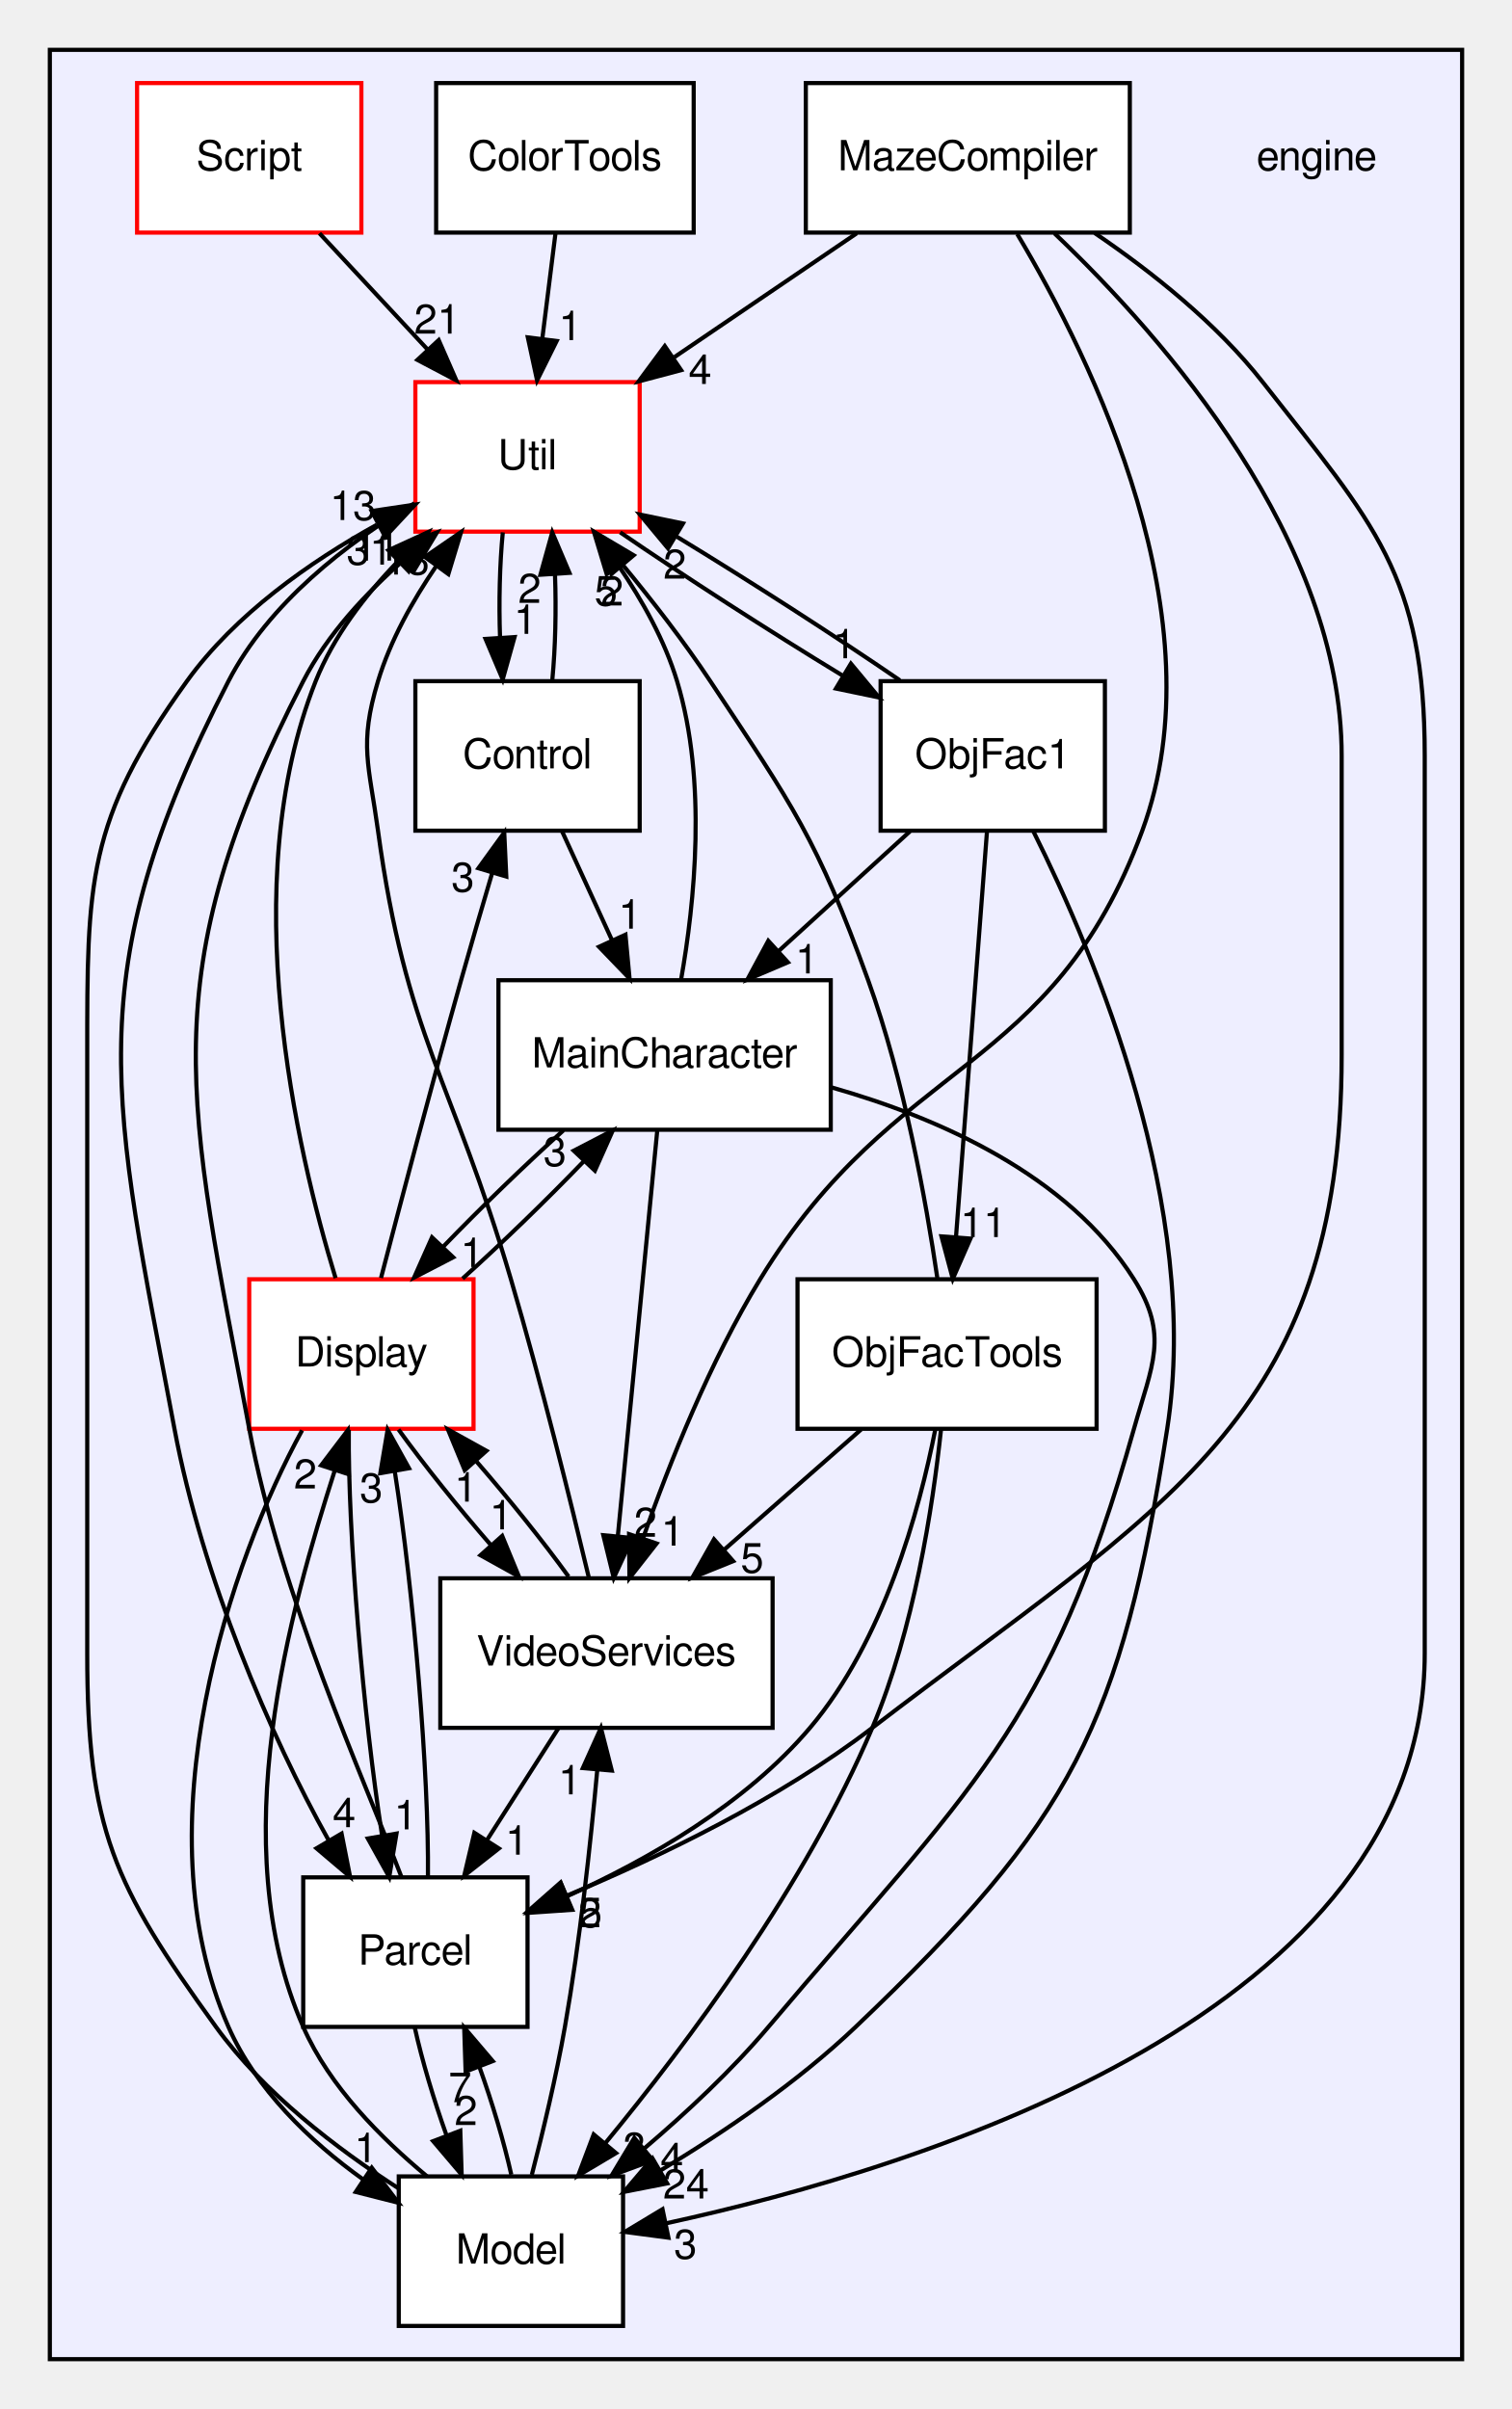
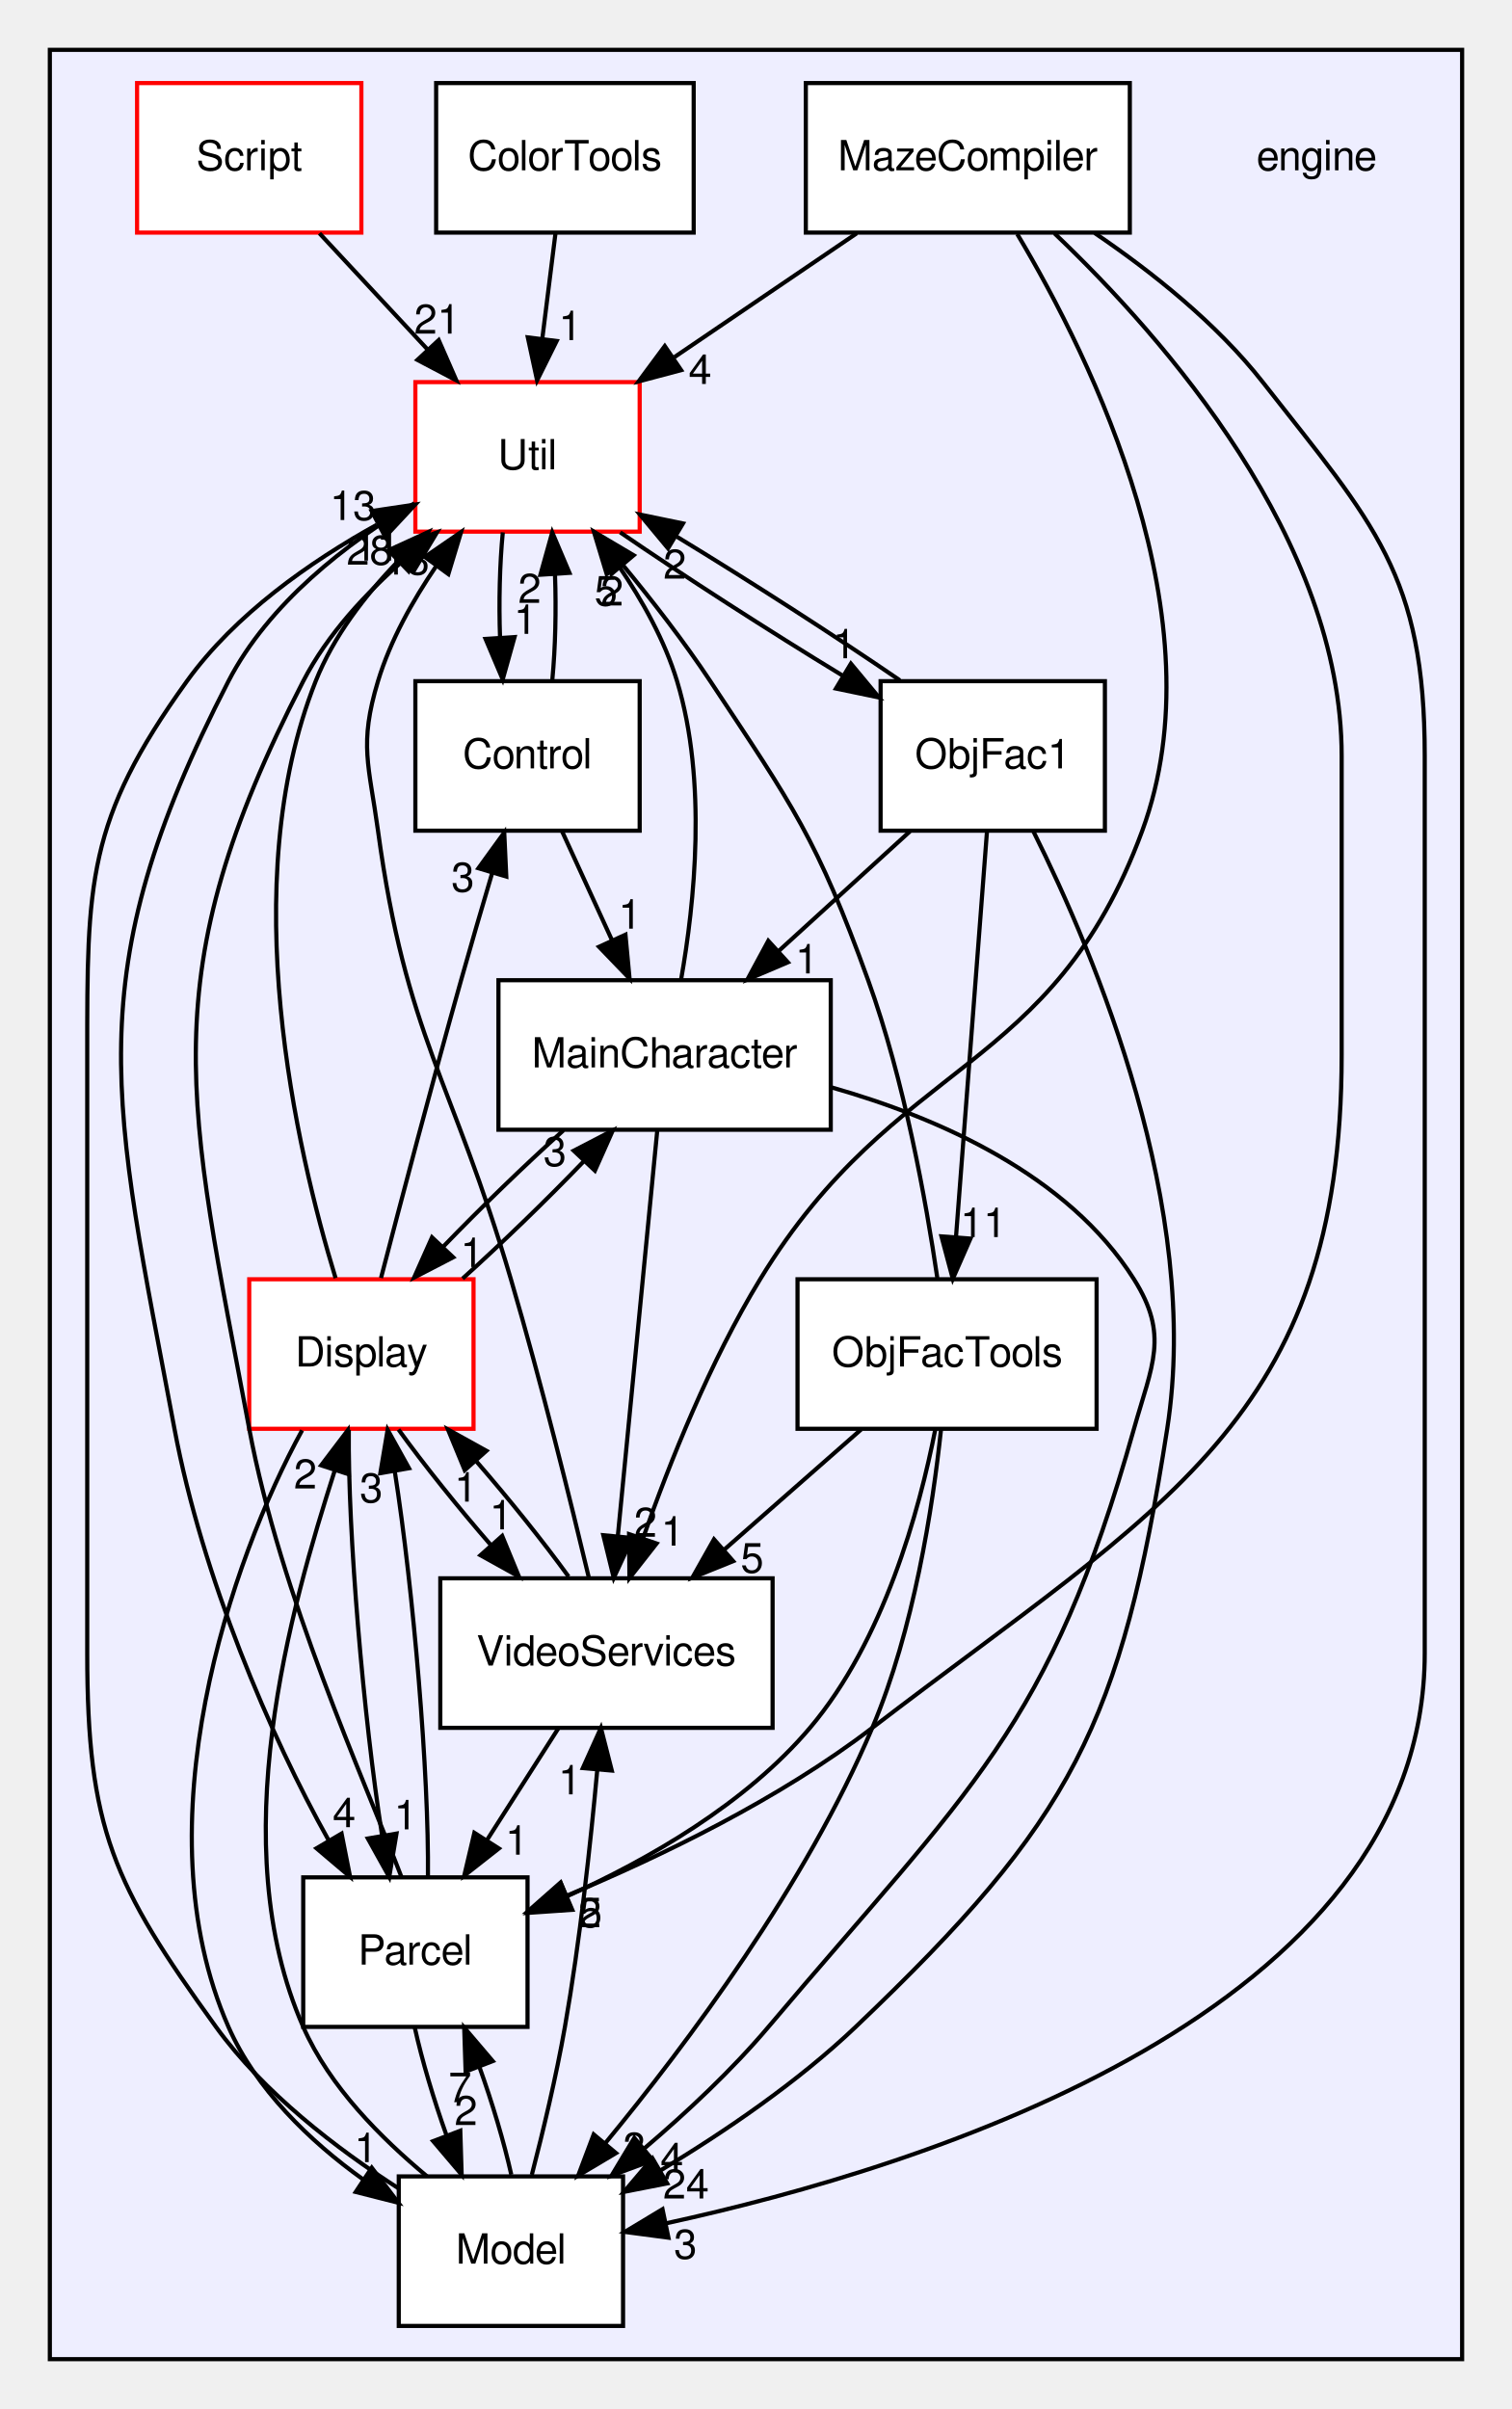
<svg xmlns="http://www.w3.org/2000/svg" xmlns:xlink="http://www.w3.org/1999/xlink" width="364pt" height="580pt" viewBox="0.00 0.00 364.00 580.00">
  <g id="graph1" class="graph" transform="scale(1 1) rotate(0) translate(4 576)">
    <g id="graph2" class="cluster">
      <a xlink:href="dir_996f45160da62e1a3d7f6046fad68f51.html" target="_top">
        <polygon fill="#eeeeff" stroke="black" points="8,-8 8,-564 348,-564 348,-8 8,-8" />
      </a>
    </g>
    <g id="node2" class="node">
      <text text-anchor="middle" x="313" y="-535" font-family="FreeSans" font-size="10.00">engine</text>
    </g>
    <g id="node3" class="node">
      <a xlink:href="dir_b64b6649c7053983cbee0ddd1f8a55f4.html" target="_top" xlink:title="ColorTools">
        <polygon fill="white" stroke="black" points="163,-556 101,-556 101,-520 163,-520 163,-556" />
        <text text-anchor="middle" x="132" y="-535" font-family="FreeSans" font-size="10.00">ColorTools</text>
      </a>
    </g>
    <g id="node13" class="node">
      <a xlink:href="dir_0934fd95ceeb46aa22ccb2d1831dae0f.html" target="_top" xlink:title="Util">
        <polygon fill="white" stroke="red" points="150,-484 96,-484 96,-448 150,-448 150,-484" />
        <text text-anchor="middle" x="123" y="-463" font-family="FreeSans" font-size="10.00">Util</text>
      </a>
    </g>
    <g id="edge63" class="edge">
      <path fill="none" stroke="black" d="M129.729,-519.831C128.766,-512.131 127.622,-502.974 126.552,-494.417" />
      <polygon fill="black" stroke="black" points="130.015,-493.902 125.302,-484.413 123.069,-494.77 130.015,-493.902" />
      <a xlink:href="dir_000013_000008.html" target="_top" xlink:title="1">
        <text text-anchor="middle" x="133.278" y="-494.117" font-family="FreeSans" font-size="10.00">1</text>
      </a>
    </g>
    <g id="node4" class="node">
      <a xlink:href="dir_26ccc65b240ef770bfb5832383ef26b1.html" target="_top" xlink:title="Control">
        <polygon fill="white" stroke="black" points="150,-412 96,-412 96,-376 150,-376 150,-412" />
        <text text-anchor="middle" x="123" y="-391" font-family="FreeSans" font-size="10.00">Control</text>
      </a>
    </g>
    <g id="node6" class="node">
      <a xlink:href="dir_c8f5c77583f5a8c611b28ad2fa22d3d0.html" target="_top" xlink:title="MainCharacter">
        <polygon fill="white" stroke="black" points="196,-340 116,-340 116,-304 196,-304 196,-340" />
        <text text-anchor="middle" x="156" y="-319" font-family="FreeSans" font-size="10.00">MainCharacter</text>
      </a>
    </g>
    <g id="edge47" class="edge">
      <path fill="none" stroke="black" d="M131.327,-375.831C134.973,-367.877 139.331,-358.369 143.363,-349.572" />
      <polygon fill="black" stroke="black" points="146.576,-350.962 147.561,-340.413 140.212,-348.046 146.576,-350.962" />
      <a xlink:href="dir_000003_000017.html" target="_top" xlink:title="1">
        <text text-anchor="middle" x="147.659" y="-352.413" font-family="FreeSans" font-size="10.00">1</text>
      </a>
    </g>
    <g id="edge45" class="edge">
      <path fill="none" stroke="black" d="M128.976,-412.413C129.707,-420.059 129.92,-429.108 129.615,-437.573" />
      <polygon fill="black" stroke="black" points="126.105,-437.626 128.952,-447.831 133.09,-438.078 126.105,-437.626" />
      <a xlink:href="dir_000003_000008.html" target="_top" xlink:title="2">
        <text text-anchor="middle" x="123.503" y="-430.856" font-family="FreeSans" font-size="10.00">2</text>
      </a>
    </g>
    <g id="node5" class="node">
      <a xlink:href="dir_fde29a0c075bb808199949ecbe7019af.html" target="_top" xlink:title="Display">
        <polygon fill="white" stroke="red" points="110,-268 56,-268 56,-232 110,-232 110,-268" />
        <text text-anchor="middle" x="83" y="-247" font-family="FreeSans" font-size="10.00">Display</text>
      </a>
    </g>
    <g id="edge11" class="edge">
      <path fill="none" stroke="black" d="M87.726,-268.312C92.463,-286.526 100.035,-315.25 107,-340 109.373,-348.431 112.044,-357.574 114.514,-365.898" />
      <polygon fill="black" stroke="black" points="111.179,-366.962 117.394,-375.542 117.887,-364.959 111.179,-366.962" />
      <a xlink:href="dir_000004_000003.html" target="_top" xlink:title="3">
        <text text-anchor="middle" x="107.43" y="-361.33" font-family="FreeSans" font-size="10.00">3</text>
      </a>
    </g>
    <g id="edge7" class="edge">
      <path fill="none" stroke="black" d="M107.367,-268.163C116.843,-276.689 127.481,-287.002 136.451,-296.31" />
      <polygon fill="black" stroke="black" points="134.128,-298.949 143.531,-303.831 139.225,-294.151 134.128,-298.949" />
      <a xlink:href="dir_000004_000017.html" target="_top" xlink:title="3">
        <text text-anchor="middle" x="129.597" y="-295.278" font-family="FreeSans" font-size="10.00">3</text>
      </a>
    </g>
    <g id="node8" class="node">
      <a xlink:href="dir_8a4097456790b4234ac847b719729965.html" target="_top" xlink:title="Model">
        <polygon fill="white" stroke="black" points="146,-52 92,-52 92,-16 146,-16 146,-52" />
        <text text-anchor="middle" x="119" y="-31" font-family="FreeSans" font-size="10.00">Model</text>
      </a>
    </g>
    <g id="edge9" class="edge">
      <path fill="none" stroke="black" d="M68.73,-231.633C51.732,-200.648 29.591,-136.616 51,-88 57.565,-73.093 70.501,-60.509 83.458,-51.249" />
      <polygon fill="black" stroke="black" points="85.503,-54.093 91.908,-45.654 81.638,-48.257 85.503,-54.093" />
      <a xlink:href="dir_000004_000014.html" target="_top" xlink:title="1">
        <text text-anchor="middle" x="84.073" y="-55.445" font-family="FreeSans" font-size="10.00">1</text>
      </a>
    </g>
    <g id="node11" class="node">
      <a xlink:href="dir_54f9da0a70d763287d8f71c22d40778c.html" target="_top" xlink:title="Parcel">
        <polygon fill="white" stroke="black" points="123,-124 69,-124 69,-88 123,-88 123,-124" />
        <text text-anchor="middle" x="96" y="-103" font-family="FreeSans" font-size="10.00">Parcel</text>
      </a>
    </g>
    <g id="edge13" class="edge">
      <path fill="none" stroke="black" d="M79.973,-231.762C79.73,-207.093 83.457,-162.86 88.003,-133.973" />
      <polygon fill="black" stroke="black" points="91.457,-134.539 89.709,-124.09 84.559,-133.349 91.457,-134.539" />
      <a xlink:href="dir_000004_000009.html" target="_top" xlink:title="1">
        <text text-anchor="middle" x="93.643" y="-135.564" font-family="FreeSans" font-size="10.00">1</text>
      </a>
    </g>
    <g id="edge3" class="edge">
      <path fill="none" stroke="black" d="M76.789,-268.286C67.371,-299.153 52.525,-363.015 72,-412 76.268,-422.734 83.793,-432.568 91.774,-440.817" />
      <polygon fill="black" stroke="black" points="89.522,-443.508 99.151,-447.928 94.38,-438.468 89.522,-443.508" />
-       <a xlink:href="dir_000004_000008.html" target="_top" xlink:title="31">
-         <text text-anchor="middle" x="84.964" y="-440.057" font-family="FreeSans" font-size="10.00">31</text>
+       <a xlink:href="dir_000004_000008.html" target="_top" xlink:title="28">
+         <text text-anchor="middle" x="84.964" y="-440.057" font-family="FreeSans" font-size="10.00">28</text>
      </a>
    </g>
    <g id="node14" class="node">
      <a xlink:href="dir_6c0c9a026e8202e772c067025956487c.html" target="_top" xlink:title="VideoServices">
        <polygon fill="white" stroke="black" points="182,-196 102,-196 102,-160 182,-160 182,-196" />
        <text text-anchor="middle" x="142" y="-175" font-family="FreeSans" font-size="10.00">VideoServices</text>
      </a>
    </g>
    <g id="edge5" class="edge">
      <path fill="none" stroke="black" d="M91.936,-231.831C98.045,-223.369 106.235,-213.149 114.271,-203.897" />
      <polygon fill="black" stroke="black" points="116.899,-206.209 120.935,-196.413 111.671,-201.554 116.899,-206.209" />
      <a xlink:href="dir_000004_000006.html" target="_top" xlink:title="1">
        <text text-anchor="middle" x="116.628" y="-207.782" font-family="FreeSans" font-size="10.00">1</text>
      </a>
    </g>
    <g id="edge29" class="edge">
      <path fill="none" stroke="black" d="M131.627,-303.831C122.222,-295.369 111.675,-285.149 102.749,-275.897" />
      <polygon fill="black" stroke="black" points="105.1,-273.288 95.693,-268.413 100.006,-278.09 105.1,-273.288" />
      <a xlink:href="dir_000017_000004.html" target="_top" xlink:title="1">
        <text text-anchor="middle" x="109.631" y="-270.956" font-family="FreeSans" font-size="10.00">1</text>
      </a>
    </g>
    <g id="edge35" class="edge">
      <path fill="none" stroke="black" d="M196.253,-314.177C221.869,-306.892 253.114,-293.198 269,-268 277.533,-254.465 273.334,-247.402 269,-232 248.685,-159.799 229.4,-145.299 181,-88 172.206,-77.589 161.347,-67.432 151.188,-58.788" />
      <polygon fill="black" stroke="black" points="153.175,-55.89 143.242,-52.205 148.709,-61.28 153.175,-55.89" />
      <a xlink:href="dir_000017_000014.html" target="_top" xlink:title="4">
        <text text-anchor="middle" x="157.755" y="-52.998" font-family="FreeSans" font-size="10.00">4</text>
      </a>
    </g>
    <g id="edge31" class="edge">
      <path fill="none" stroke="black" d="M159.946,-340.031C163.227,-358.523 166.294,-387.91 159,-412 156.044,-421.764 150.675,-431.377 144.97,-439.724" />
      <polygon fill="black" stroke="black" points="142.059,-437.776 138.99,-447.917 147.713,-441.903 142.059,-437.776" />
      <a xlink:href="dir_000017_000008.html" target="_top" xlink:title="5">
        <text text-anchor="middle" x="141.884" y="-430.199" font-family="FreeSans" font-size="10.00">5</text>
      </a>
    </g>
    <g id="edge33" class="edge">
      <path fill="none" stroke="black" d="M154.227,-303.762C151.839,-279.201 147.566,-235.247 144.757,-206.354" />
      <polygon fill="black" stroke="black" points="148.21,-205.704 143.759,-196.09 141.243,-206.381 148.21,-205.704" />
      <a xlink:href="dir_000017_000006.html" target="_top" xlink:title="2">
        <text text-anchor="middle" x="151.384" y="-206.007" font-family="FreeSans" font-size="10.00">2</text>
      </a>
    </g>
    <g id="node7" class="node">
      <a xlink:href="dir_d746cbd3279d9beb10f2c4393449bb6e.html" target="_top" xlink:title="MazeCompiler">
        <polygon fill="white" stroke="black" points="268,-556 190,-556 190,-520 268,-520 268,-556" />
        <text text-anchor="middle" x="229" y="-535" font-family="FreeSans" font-size="10.00">MazeCompiler</text>
      </a>
    </g>
    <g id="edge53" class="edge">
      <path fill="none" stroke="black" d="M259.535,-519.9C273.302,-510.552 288.919,-498.139 300,-484 326.891,-449.688 339,-437.594 339,-394 339,-394 339,-394 339,-178 339,-91.733 219.113,-54.359 156.34,-40.703" />
      <polygon fill="black" stroke="black" points="156.922,-37.249 146.418,-38.639 155.496,-44.102 156.922,-37.249" />
      <a xlink:href="dir_000016_000014.html" target="_top" xlink:title="3">
        <text text-anchor="middle" x="161.019" y="-32.202" font-family="FreeSans" font-size="10.00">3</text>
      </a>
    </g>
    <g id="edge55" class="edge">
      <path fill="none" stroke="black" d="M249.874,-519.803C276.461,-494.492 319,-445.887 319,-394 319,-394 319,-394 319,-322 319,-234.215 275.663,-213.417 206,-160 183.647,-142.86 154.99,-129.004 132.53,-119.621" />
      <polygon fill="black" stroke="black" points="133.589,-116.273 123.007,-115.753 130.955,-122.759 133.589,-116.273" />
      <a xlink:href="dir_000016_000009.html" target="_top" xlink:title="2">
        <text text-anchor="middle" x="137.988" y="-111.995" font-family="FreeSans" font-size="10.00">2</text>
      </a>
    </g>
    <g id="edge49" class="edge">
      <path fill="none" stroke="black" d="M202.252,-519.831C188.945,-510.793 172.684,-499.748 158.363,-490.02" />
      <polygon fill="black" stroke="black" points="159.979,-486.886 149.74,-484.163 156.045,-492.677 159.979,-486.886" />
      <a xlink:href="dir_000016_000008.html" target="_top" xlink:title="4">
        <text text-anchor="middle" x="164.547" y="-483.557" font-family="FreeSans" font-size="10.00">4</text>
      </a>
    </g>
    <g id="edge51" class="edge">
      <path fill="none" stroke="black" d="M240.892,-519.662C259.04,-489.253 289.672,-426.714 271,-376 249.214,-316.829 211.84,-321.828 179,-268 166.973,-248.287 157.241,-223.967 150.782,-205.58" />
      <polygon fill="black" stroke="black" points="154.072,-204.382 147.537,-196.042 147.445,-206.636 154.072,-204.382" />
      <a xlink:href="dir_000016_000006.html" target="_top" xlink:title="1">
        <text text-anchor="middle" x="157.917" y="-203.87" font-family="FreeSans" font-size="10.00">1</text>
      </a>
    </g>
    <g id="edge37" class="edge">
      <path fill="none" stroke="black" d="M98.773,-52.04C87.777,-61.22 75.38,-73.513 69,-88 49.598,-132.058 65.963,-188.777 76.632,-222.087" />
      <polygon fill="black" stroke="black" points="73.311,-223.192 79.714,-231.633 79.972,-221.041 73.311,-223.192" />
      <a xlink:href="dir_000014_000004.html" target="_top" xlink:title="2">
        <text text-anchor="middle" x="69.505" y="-217.644" font-family="FreeSans" font-size="10.00">2</text>
      </a>
    </g>
    <g id="edge43" class="edge">
      <path fill="none" stroke="black" d="M119.094,-52.413C117.326,-60.314 114.526,-69.713 111.395,-78.417" />
      <polygon fill="black" stroke="black" points="108.096,-77.242 107.756,-87.831 114.626,-79.765 108.096,-77.242" />
      <a xlink:href="dir_000014_000009.html" target="_top" xlink:title="7">
        <text text-anchor="middle" x="106.744" y="-69.866" font-family="FreeSans" font-size="10.00">7</text>
      </a>
    </g>
    <g id="edge39" class="edge">
      <path fill="none" stroke="black" d="M91.864,-49.176C77.09,-58.649 59.526,-72.063 48,-88 23.207,-122.281 17,-135.694 17,-178 17,-322 17,-322 17,-322 17,-363.398 16.794,-378.416 41,-412 52.581,-428.068 70.542,-440.674 86.706,-449.652" />
      <polygon fill="black" stroke="black" points="85.474,-452.958 95.953,-454.517 88.733,-446.763 85.474,-452.958" />
      <a xlink:href="dir_000014_000008.html" target="_top" xlink:title="13">
        <text text-anchor="middle" x="80.971" y="-450.797" font-family="FreeSans" font-size="10.00">13</text>
      </a>
    </g>
    <g id="edge41" class="edge">
      <path fill="none" stroke="black" d="M124.03,-52.374C126.721,-62.764 129.903,-76.032 132,-88 135.612,-108.615 138.172,-132.127 139.797,-149.949" />
      <polygon fill="black" stroke="black" points="136.315,-150.316 140.667,-159.976 143.289,-149.711 136.315,-150.316" />
      <a xlink:href="dir_000014_000006.html" target="_top" xlink:title="1">
        <text text-anchor="middle" x="133.176" y="-143.981" font-family="FreeSans" font-size="10.00">1</text>
      </a>
    </g>
    <g id="node9" class="node">
      <a xlink:href="dir_11ef1ec48ce85ffc975edfd5f1c95b97.html" target="_top" xlink:title="ObjFac1">
        <polygon fill="white" stroke="black" points="262,-412 208,-412 208,-376 262,-376 262,-412" />
        <text text-anchor="middle" x="235" y="-391" font-family="FreeSans" font-size="10.00">ObjFac1</text>
      </a>
    </g>
    <g id="edge67" class="edge">
      <path fill="none" stroke="black" d="M215.065,-375.831C205.522,-367.134 193.94,-356.578 183.569,-347.127" />
      <polygon fill="black" stroke="black" points="185.677,-344.312 175.929,-340.163 180.962,-349.486 185.677,-344.312" />
      <a xlink:href="dir_000005_000017.html" target="_top" xlink:title="1">
        <text text-anchor="middle" x="190.246" y="-341.635" font-family="FreeSans" font-size="10.00">1</text>
      </a>
    </g>
    <g id="edge69" class="edge">
      <path fill="none" stroke="black" d="M244.81,-375.785C259.657,-346.061 285.277,-285.11 277,-232 265.888,-160.7 254.252,-137.768 202,-88 188.056,-74.719 170.424,-62.722 155,-53.427" />
      <polygon fill="black" stroke="black" points="156.616,-50.317 146.219,-48.278 153.075,-56.356 156.616,-50.317" />
      <a xlink:href="dir_000005_000014.html" target="_top" xlink:title="24">
        <text text-anchor="middle" x="161.153" y="-46.686" font-family="FreeSans" font-size="10.00">24</text>
      </a>
    </g>
    <g id="node10" class="node">
      <a xlink:href="dir_15d76760591361bf74d67120242b4d0d.html" target="_top" xlink:title="ObjFacTools">
        <polygon fill="white" stroke="black" points="260,-268 188,-268 188,-232 260,-232 260,-268" />
        <text text-anchor="middle" x="224" y="-247" font-family="FreeSans" font-size="10.00">ObjFacTools</text>
      </a>
    </g>
    <g id="edge71" class="edge">
      <path fill="none" stroke="black" d="M233.607,-375.762C231.731,-351.201 228.373,-307.247 226.166,-278.354" />
      <polygon fill="black" stroke="black" points="229.633,-277.794 225.382,-268.09 222.654,-278.327 229.633,-277.794" />
      <a xlink:href="dir_000005_000007.html" target="_top" xlink:title="11">
        <text text-anchor="middle" x="232.738" y="-278.162" font-family="FreeSans" font-size="10.00">11</text>
      </a>
    </g>
    <g id="edge65" class="edge">
      <path fill="none" stroke="black" d="M212.639,-412.204C197.244,-422.76 176.613,-436.044 158.965,-446.77" />
      <polygon fill="black" stroke="black" points="156.827,-443.971 150.053,-452.118 160.428,-449.974 156.827,-443.971" />
      <a xlink:href="dir_000005_000008.html" target="_top" xlink:title="2">
        <text text-anchor="middle" x="158.448" y="-436.687" font-family="FreeSans" font-size="10.00">2</text>
      </a>
    </g>
    <g id="edge77" class="edge">
      <path fill="none" stroke="black" d="M222.539,-231.775C220.549,-213.128 216.01,-183.621 206,-160 189.971,-122.177 161.592,-84.105 141.614,-59.867" />
      <polygon fill="black" stroke="black" points="144.295,-57.617 135.191,-52.197 138.929,-62.111 144.295,-57.617" />
      <a xlink:href="dir_000007_000014.html" target="_top" xlink:title="3">
        <text text-anchor="middle" x="148.78" y="-55.55" font-family="FreeSans" font-size="10.00">3</text>
      </a>
    </g>
    <g id="edge79" class="edge">
      <path fill="none" stroke="black" d="M221.182,-231.912C217.325,-212.285 208.746,-180.955 191,-160 175.511,-141.711 152.176,-128.323 132.509,-119.452" />
      <polygon fill="black" stroke="black" points="133.769,-116.184 123.199,-115.458 131.01,-122.617 133.769,-116.184" />
      <a xlink:href="dir_000007_000009.html" target="_top" xlink:title="5">
        <text text-anchor="middle" x="138.192" y="-111.992" font-family="FreeSans" font-size="10.00">5</text>
      </a>
    </g>
    <g id="edge73" class="edge">
      <path fill="none" stroke="black" d="M221.652,-268.339C218.936,-286.822 213.685,-315.97 205,-340 192.7,-374.029 186.97,-381.827 167,-412 160.728,-421.476 153.132,-431.271 146.029,-439.875" />
      <polygon fill="black" stroke="black" points="143.196,-437.806 139.43,-447.709 148.549,-442.316 143.196,-437.806" />
      <a xlink:href="dir_000007_000008.html" target="_top" xlink:title="2">
        <text text-anchor="middle" x="143.34" y="-430.227" font-family="FreeSans" font-size="10.00">2</text>
      </a>
    </g>
    <g id="edge75" class="edge">
      <path fill="none" stroke="black" d="M203.308,-231.831C193.305,-223.048 181.145,-212.371 170.3,-202.849" />
      <polygon fill="black" stroke="black" points="172.509,-200.131 162.685,-196.163 167.891,-205.391 172.509,-200.131" />
      <a xlink:href="dir_000007_000006.html" target="_top" xlink:title="5">
        <text text-anchor="middle" x="177.084" y="-197.369" font-family="FreeSans" font-size="10.00">5</text>
      </a>
    </g>
    <g id="edge57" class="edge">
      <path fill="none" stroke="black" d="M99.025,-124.09C99.285,-148.681 95.567,-192.905 91.025,-221.853" />
      <polygon fill="black" stroke="black" points="87.566,-221.314 89.32,-231.762 94.465,-222.501 87.566,-221.314" />
      <a xlink:href="dir_000009_000004.html" target="_top" xlink:title="3">
        <text text-anchor="middle" x="85.377" y="-214.29" font-family="FreeSans" font-size="10.00">3</text>
      </a>
    </g>
    <g id="edge61" class="edge">
      <path fill="none" stroke="black" d="M95.852,-87.831C97.599,-79.962 100.384,-70.571 103.508,-61.853" />
      <polygon fill="black" stroke="black" points="106.816,-63.003 107.142,-52.413 100.283,-60.489 106.816,-63.003" />
      <a xlink:href="dir_000009_000014.html" target="_top" xlink:title="2">
        <text text-anchor="middle" x="108.175" y="-64.378" font-family="FreeSans" font-size="10.00">2</text>
      </a>
    </g>
    <g id="edge59" class="edge">
      <path fill="none" stroke="black" d="M92.63,-124.146C83.461,-148.077 63.53,-191.861 56,-232 41.211,-310.833 32.239,-340.712 69,-412 74.829,-423.303 84.129,-433.232 93.445,-441.391" />
      <polygon fill="black" stroke="black" points="91.266,-444.13 101.198,-447.819 95.734,-438.742 91.266,-444.13" />
      <a xlink:href="dir_000009_000008.html" target="_top" xlink:title="11">
        <text text-anchor="middle" x="86.686" y="-441.022" font-family="FreeSans" font-size="10.00">11</text>
      </a>
    </g>
    <g id="node12" class="node">
      <a xlink:href="dir_5791af8b71f809e8dfc76f7b037a999b.html" target="_top" xlink:title="Script">
        <polygon fill="white" stroke="red" points="83,-556 29,-556 29,-520 83,-520 83,-556" />
        <text text-anchor="middle" x="56" y="-535" font-family="FreeSans" font-size="10.00">Script</text>
      </a>
    </g>
    <g id="edge27" class="edge">
      <path fill="none" stroke="black" d="M72.907,-519.831C80.781,-511.369 90.292,-501.149 98.901,-491.897" />
      <polygon fill="black" stroke="black" points="101.615,-494.118 105.865,-484.413 96.491,-489.35 101.615,-494.118" />
      <a xlink:href="dir_000010_000008.html" target="_top" xlink:title="21">
        <text text-anchor="middle" x="101.245" y="-495.684" font-family="FreeSans" font-size="10.00">21</text>
      </a>
    </g>
    <g id="edge15" class="edge">
      <path fill="none" stroke="black" d="M117.048,-447.831C116.297,-440.131 116.076,-430.974 116.385,-422.417" />
      <polygon fill="black" stroke="black" points="119.879,-422.616 117.024,-412.413 112.893,-422.17 119.879,-422.616" />
      <a xlink:href="dir_000008_000003.html" target="_top" xlink:title="1">
        <text text-anchor="middle" x="122.484" y="-423.384" font-family="FreeSans" font-size="10.00">1</text>
      </a>
    </g>
    <g id="edge19" class="edge">
      <path fill="none" stroke="black" d="M145.31,-447.831C160.621,-437.331 181.129,-424.122 198.727,-413.417" />
      <polygon fill="black" stroke="black" points="200.852,-416.224 207.622,-408.075 197.248,-410.223 200.852,-416.224" />
      <a xlink:href="dir_000008_000005.html" target="_top" xlink:title="1">
        <text text-anchor="middle" x="199.232" y="-417.509" font-family="FreeSans" font-size="10.00">1</text>
      </a>
    </g>
    <g id="edge17" class="edge">
      <path fill="none" stroke="black" d="M95.773,-454.818C79.513,-445.423 60.573,-430.565 51,-412 14.239,-340.712 23.211,-310.833 38,-232 44.677,-196.408 61.104,-157.95 75.074,-133.009" />
      <polygon fill="black" stroke="black" points="78.233,-134.541 80.282,-124.146 72.198,-130.995 78.233,-134.541" />
      <a xlink:href="dir_000008_000009.html" target="_top" xlink:title="4">
        <text text-anchor="middle" x="78.86" y="-136.079" font-family="FreeSans" font-size="10.00">4</text>
      </a>
    </g>
    <g id="edge21" class="edge">
      <path fill="none" stroke="black" d="M132.887,-196.413C126.8,-204.824 118.694,-214.932 110.738,-224.092" />
      <polygon fill="black" stroke="black" points="107.882,-222.037 103.841,-231.831 113.107,-226.695 107.882,-222.037" />
      <a xlink:href="dir_000006_000004.html" target="_top" xlink:title="1">
        <text text-anchor="middle" x="108.154" y="-214.465" font-family="FreeSans" font-size="10.00">1</text>
      </a>
    </g>
    <g id="edge25" class="edge">
      <path fill="none" stroke="black" d="M130.392,-159.831C125.202,-151.708 118.977,-141.964 113.258,-133.012" />
      <polygon fill="black" stroke="black" points="116.097,-130.956 107.764,-124.413 110.199,-134.725 116.097,-130.956" />
      <a xlink:href="dir_000006_000009.html" target="_top" xlink:title="1">
        <text text-anchor="middle" x="120.425" y="-129.456" font-family="FreeSans" font-size="10.00">1</text>
      </a>
    </g>
    <g id="edge23" class="edge">
      <path fill="none" stroke="black" d="M137.793,-196.033C133.444,-214.277 126.279,-243.245 119,-268 104.878,-316.029 93.761,-326.396 87,-376 84.839,-391.853 82.364,-396.687 87,-412 89.956,-421.764 95.325,-431.377 101.03,-439.724" />
      <polygon fill="black" stroke="black" points="98.287,-441.903 107.01,-447.917 103.941,-437.776 98.287,-441.903" />
      <a xlink:href="dir_000006_000008.html" target="_top" xlink:title="13">
        <text text-anchor="middle" x="93.875" y="-437.673" font-family="FreeSans" font-size="10.00">13</text>
      </a>
    </g>
  </g>
</svg>
